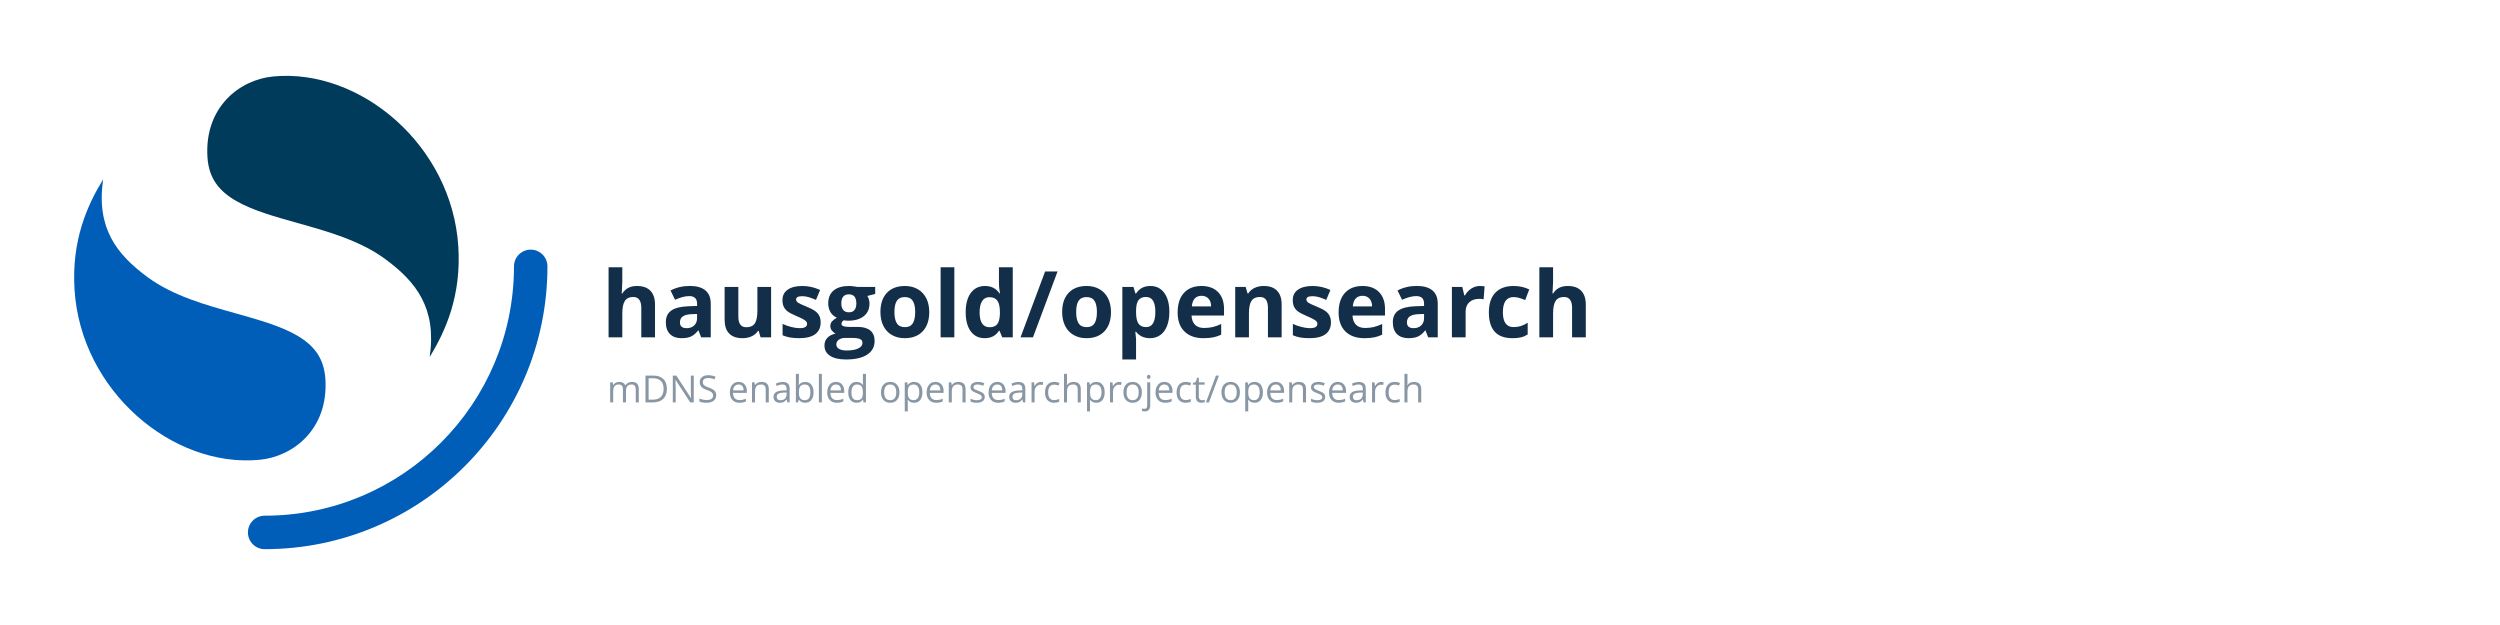
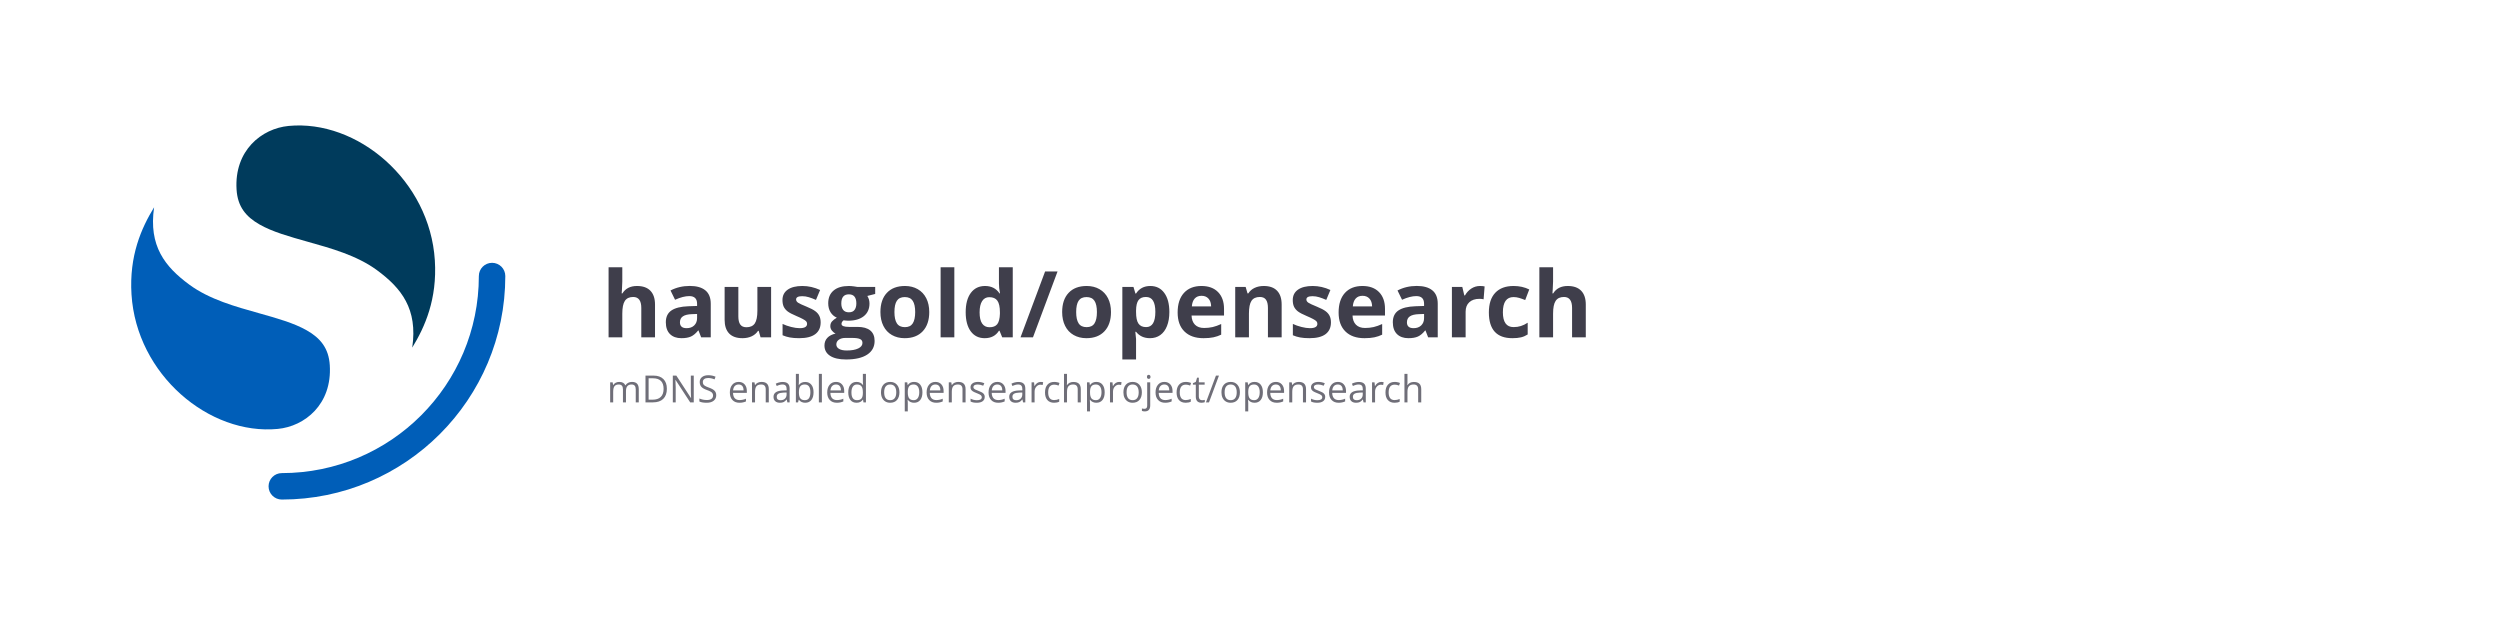
- <svg xmlns="http://www.w3.org/2000/svg" version="1.1" id="Ebene_1" x="0px" y="0px" viewBox="0 0 800 200" xml:space="preserve" width="800" height="200">
-   <defs id="defs31">
-     <clipPath clipPathUnits="userSpaceOnUse" id="clipPath18">
-       <path d="M 0,612 H 792 V 0 H 0 Z" id="path16" />
-     </clipPath>
+ <svg xmlns="http://www.w3.org/2000/svg" id="hg-readme-banner-v2" viewBox="0 0 800 200" width="800" height="200" version="1.1" xml:space="preserve">
+   <defs id="defs2">
+     <linearGradient id="a" x1="112.46" y1="309.13" x2="314.5" y2="309.13" gradientUnits="userSpaceOnUse" gradientTransform="translate(-33.985 -122.816)">
+       <stop offset="0" stop-color="#1992f4" id="stop1" />
+       <stop offset="1" stop-color="#2b8af6" id="stop2" />
+     </linearGradient>
  </defs>
-   <style type="text/css" id="style2">
-     .st0{fill-rule:evenodd;clip-rule:evenodd;fill:#E73E11;}
-     .st1{fill-rule:evenodd;clip-rule:evenodd;fill:#0371B9;}
-     .st2{fill:#132E48;}
-     .st3{font-family:'OpenSans-Bold';}
-     .st4{font-size:29.517px;}
-     .st5{fill-rule:evenodd;clip-rule:evenodd;fill:none;}
-     .st6{opacity:0.5;fill:#132E48;}
-     .st7{font-family:'OpenSans';}
-     .st8{font-size:12px;}
- </style>
-   <text class="st2 st3 st4" id="text10" style="font-style:normal;font-variant:normal;font-weight:bold;font-stretch:normal;font-size:29.517px;font-family:'Open Sans', sans-serif;-inkscape-font-specification:'OpenSans-Bold, Bold';font-variant-ligatures:normal;font-variant-caps:normal;font-variant-numeric:normal;font-feature-settings:normal;text-align:start;writing-mode:lr-tb;text-anchor:start;fill:#132e48" x="192.432" y="107.939">hausgold/opensearch</text>
-   <rect x="194.24" y="119.6" class="st5" width="314.5" height="24" id="rect12" style="clip-rule:evenodd;fill:none;fill-rule:evenodd" />
-   <text class="st6 st7 st8" id="text14" style="font-style:normal;font-variant:normal;font-weight:normal;font-stretch:normal;font-size:12px;font-family:'Open Sans', sans-serif;-inkscape-font-specification:'Open Sans, sans-serif, Normal';font-variant-ligatures:normal;font-variant-caps:normal;font-variant-numeric:normal;font-feature-settings:normal;text-align:start;writing-mode:lr-tb;text-anchor:start;opacity:0.5;fill:#132e48" x="194.217" y="128.757">mDNS enabled opensearchproject/opensearch</text>
-   <g id="g424" transform="matrix(2.366569,0,0,2.366569,-265.9104,198.4588)" style="stroke-width:0.423">
-     <path d="m 184.123,-50.104 c -1.25,0 -2.263,1.013 -2.263,2.263 0,18.619 -15.094,33.712 -33.712,33.712 -1.25,0 -2.263,1.013 -2.263,2.263 0,1.25 1.013,2.263 2.263,2.263 21.118,0 38.237,-17.119 38.237,-38.237 0,-1.25 -1.013,-2.263 -2.263,-2.263 z" fill="#005eb8" id="path2" style="stroke-width:0.179" />
-     <path d="m 170.467,-35.604 c 2.176,-3.55 4.28,-8.282 3.866,-14.908 -0.858,-13.725 -13.289,-24.137 -25.027,-23.008 -4.595,0.442 -9.314,4.187 -8.895,10.897 0.182,2.916 1.609,4.636 3.928,5.959 2.207,1.259 5.043,2.057 8.258,2.961 3.883,1.092 8.388,2.319 11.85,4.871 4.149,3.058 6.986,6.603 6.018,13.228 z" fill="#003b5c" id="path4" style="stroke-width:0.179" />
-     <path d="m 126.305,-59.604 c -2.176,3.55 -4.28,8.282 -3.866,14.908 0.858,13.725 13.289,24.137 25.027,23.008 4.595,-0.442 9.314,-4.188 8.895,-10.897 -0.182,-2.916 -1.609,-4.636 -3.928,-5.959 -2.207,-1.259 -5.043,-2.057 -8.258,-2.961 -3.883,-1.092 -8.388,-2.319 -11.85,-4.871 -4.149,-3.058 -6.986,-6.603 -6.018,-13.228 z" fill="#005eb8" id="path6" style="stroke-width:0.179" />
+   <style id="style2">.st3{font-family:'OpenSans-Bold'}.st4{font-size:29.517px}.st5{fill-rule:evenodd;clip-rule:evenodd;fill:none}.st7{font-family:'OpenSans'}.st8{font-size:12px}@media (prefers-color-scheme:dark){text{fill:#f0f6fc!important}}</style>
+   <text y="107.939" x="192.432" style="font-family:'Open Sans', sans-serif;-inkscape-font-specification:'OpenSans-Bold, Bold';font-variant-ligatures:normal;font-variant-caps:normal;font-variant-numeric:normal;font-feature-settings:normal;text-align:start" class="st3 st4" font-weight="700" font-size="29.517" font-family="'Open Sans',sans-serif" fill="#3f3e4b" id="text2">hausgold/opensearch</text>
+   <path class="st5" clip-rule="evenodd" fill="none" fill-rule="evenodd" d="M194.24 119.6h314.5v24h-314.5z" id="path2" />
+   <text y="128.757" x="194.217" style="font-family:'Open Sans', sans-serif;-inkscape-font-specification:'Open Sans, sans-serif, Normal';font-variant-ligatures:normal;font-variant-caps:normal;font-variant-numeric:normal;font-feature-settings:normal;text-align:start" class="st7 st8" font-weight="400" font-size="12" font-family="'Open Sans',sans-serif" opacity=".75" fill="#3f3e4b" id="text3">mDNS enabled opensearchproject/opensearch</text>
+   <g style="fill:none;stroke-width:0.535" id="g5" transform="matrix(1.870529,0,0,1.870529,41.98305,40.14375)">
+     <path d="m 61.737,23.5 c -1.25,0 -2.263,1.013 -2.263,2.263 0,18.619 -15.094,33.712 -33.712,33.712 -1.25,0 -2.263,1.013 -2.263,2.263 C 23.5,62.987 24.513,64 25.763,64 46.88,64 64,46.88 64,25.763 64,24.513 62.987,23.5 61.737,23.5 Z" fill="#005eb8" id="path1" style="stroke-width:0.535" />
+     <path d="M 48.081,38 C 50.257,34.45 52.361,29.718 51.947,23.092 51.09,9.367 38.659,-1.045 26.921,0.084 22.325,0.525 17.607,4.271 18.026,10.98 c 0.182,2.916 1.609,4.636 3.928,5.959 2.207,1.259 5.043,2.057 8.258,2.961 3.883,1.092 8.388,2.319 11.85,4.871 4.149,3.058 6.986,6.603 6.018,13.228 z" fill="#003b5c" id="path2-3" style="stroke-width:0.535" />
+     <path d="M 3.919,14 C 1.743,17.549 -0.362,22.282 0.052,28.908 0.91,42.633 13.341,53.045 25.079,51.916 29.675,51.474 34.393,47.729 33.974,41.02 33.792,38.104 32.365,36.383 30.046,35.06 27.838,33.801 25.002,33.003 21.787,32.099 17.904,31.007 13.399,29.78 9.937,27.228 5.787,24.17 2.951,20.626 3.919,14 Z" fill="#005eb8" id="path3-6" style="stroke-width:0.535" />
  </g>
</svg>
